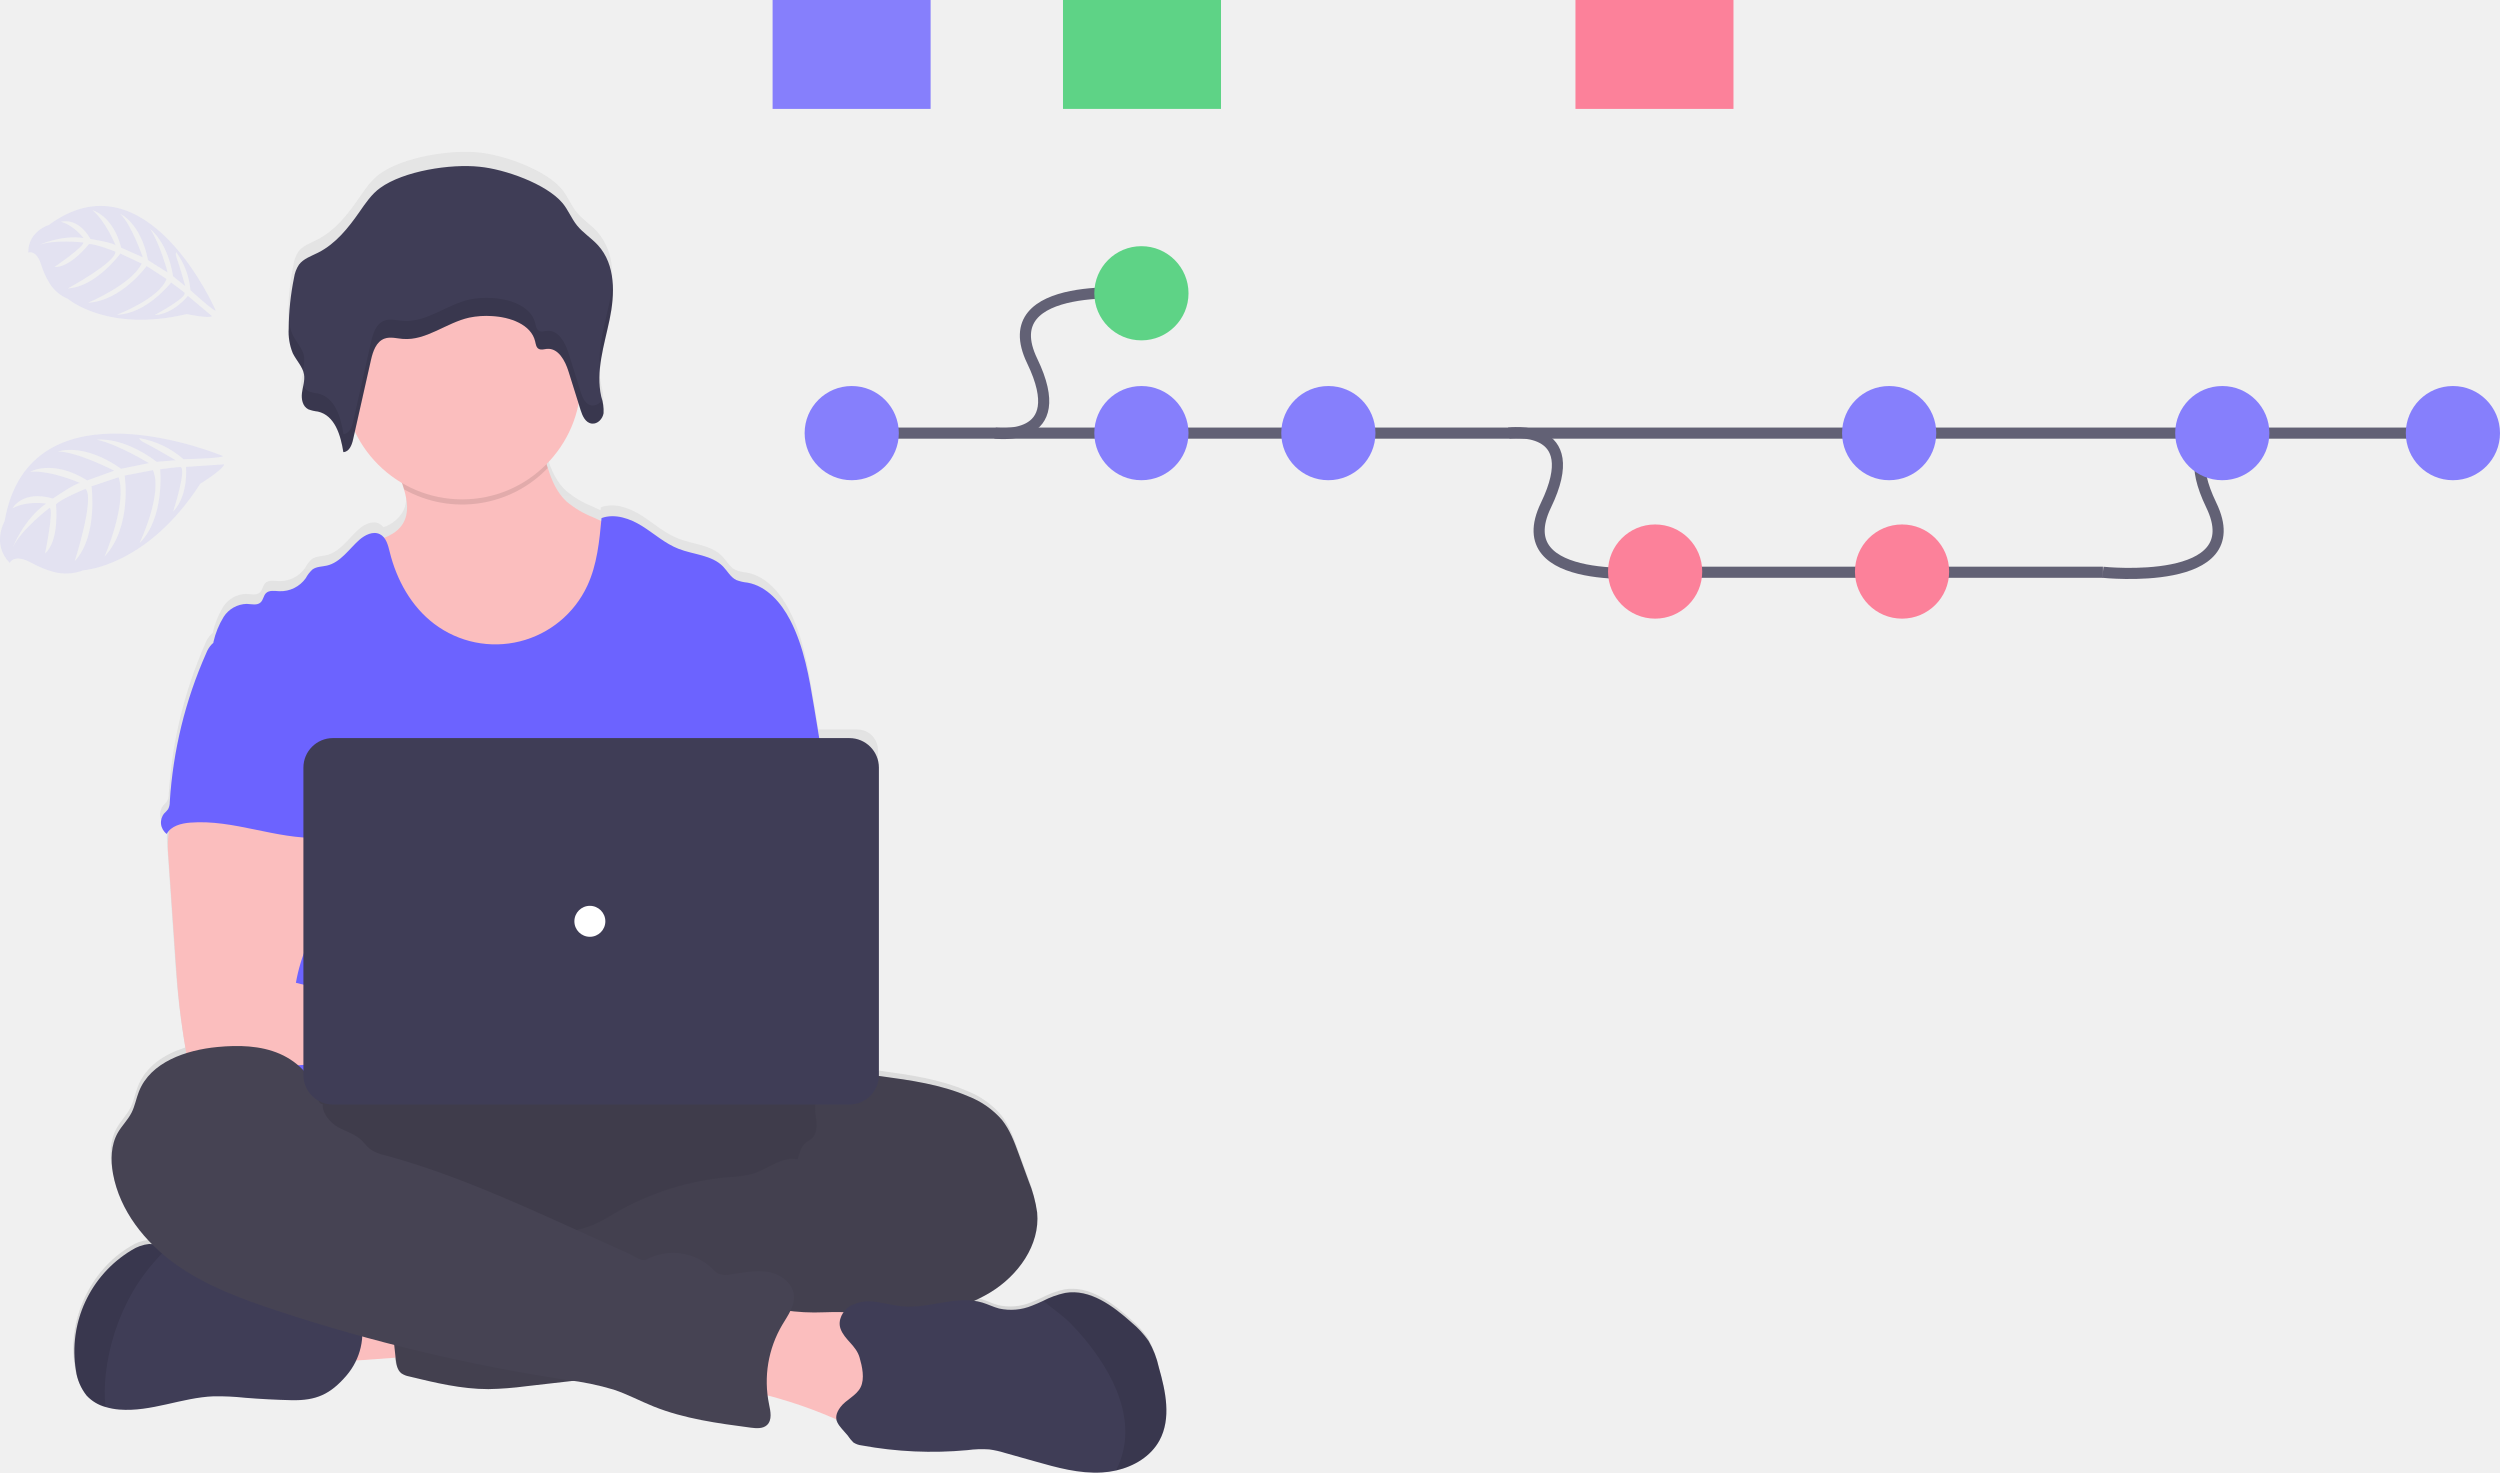
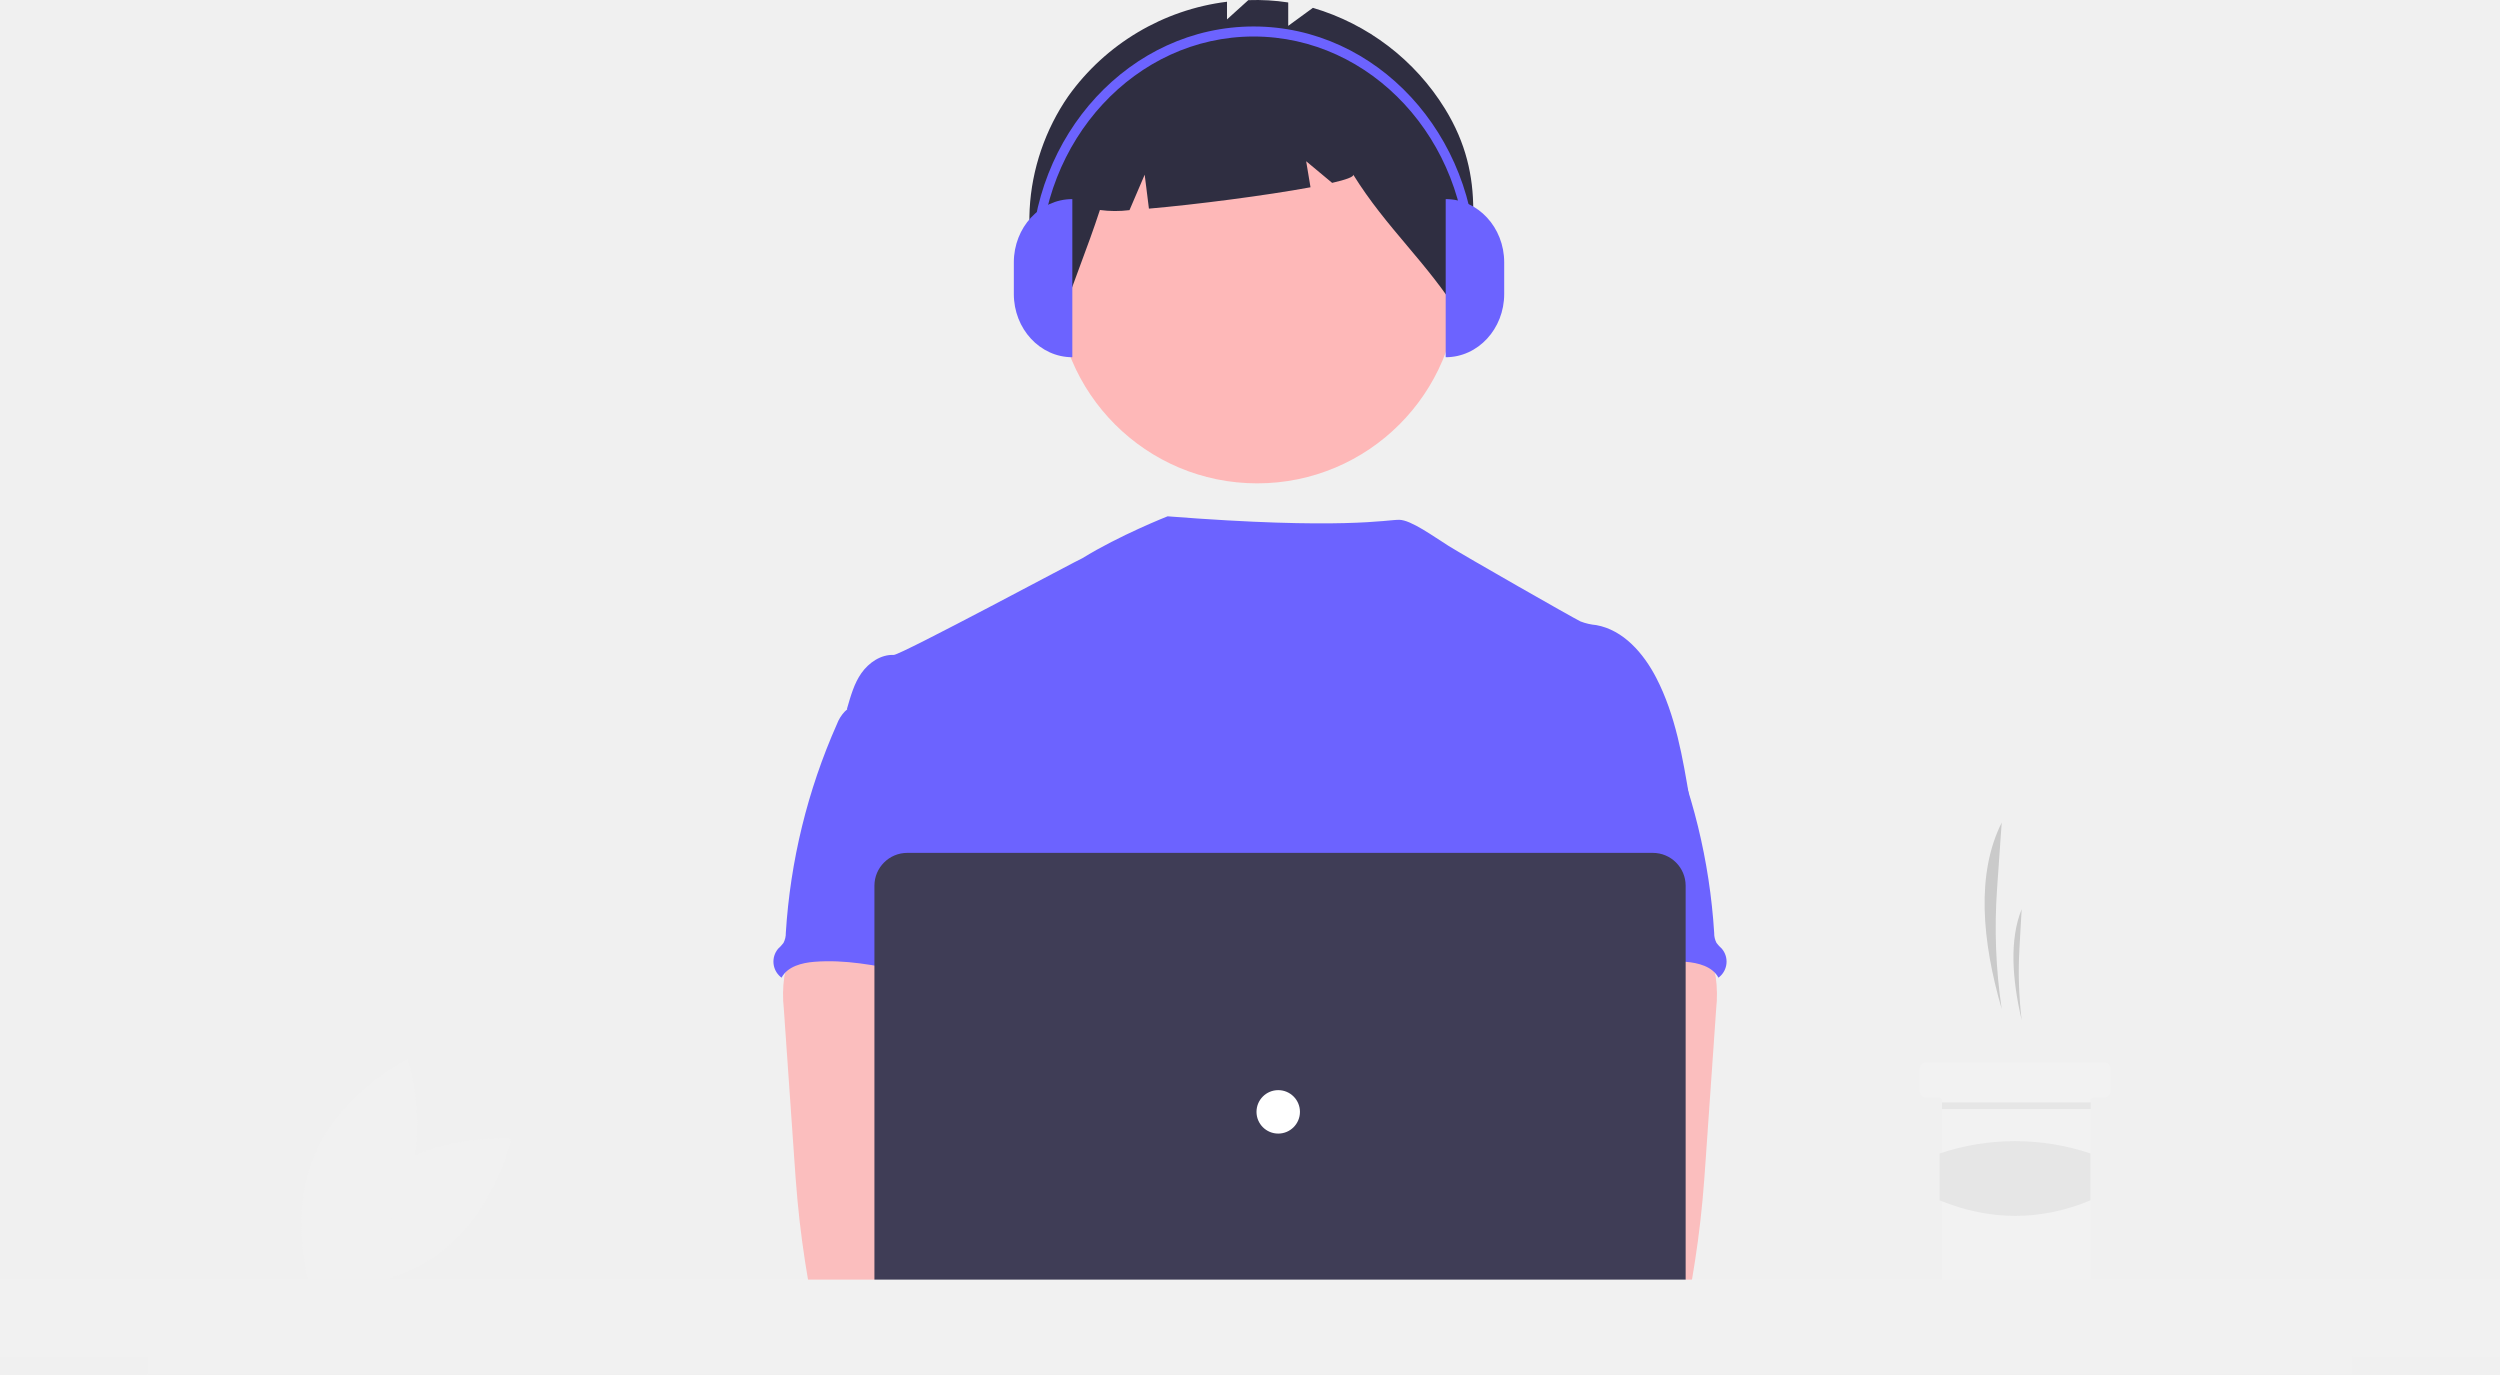
- <svg xmlns="http://www.w3.org/2000/svg" viewBox="0 0 674.38 397.257">
-   <defs>
-     <style>.a{fill:url(#a);}.b{fill:#fbbebe;}.c{fill:#464353;}.d,.i{opacity:0.1;}.e{fill:#6c63ff;}.f{opacity:0.05;}.g{fill:#3f3d56;}.h{fill:#fff;}.j{opacity:0.8;}.k{fill:none;stroke:#3f3d56;stroke-miterlimit:10;stroke-width:3px;}.l{fill:#3acc6c;}.m{fill:#ff6584;}</style>
-     <linearGradient id="a" x1="0.5" y1="1" x2="0.5" gradientUnits="objectBoundingBox">
-       <stop offset="0" stop-color="gray" stop-opacity="0.251" />
-       <stop offset="0.54" stop-color="gray" stop-opacity="0.122" />
-       <stop offset="1" stop-color="gray" stop-opacity="0.102" />
-     </linearGradient>
-   </defs>
-   <g transform="translate(-0.003 -85.389)">
-     <path class="a" d="M401.908,612.036a26.42,26.42,0,0,0-2.785-7.261,25.429,25.429,0,0,0-4.56-4.991c-5.047-4.581-11.243-9.231-17.933-8.075a23.943,23.943,0,0,0-5.945,2.172c-.975.453-1.956.905-2.959,1.288a14.738,14.738,0,0,1-8.925.78c-1.532-.411-2.959-1.149-4.469-1.608a14.163,14.163,0,0,0-2.193-.473,37.35,37.35,0,0,0,4.24-2.235c7.5-4.595,13.491-12.9,12.656-21.783a35.963,35.963,0,0,0-2.325-8.667l-2.673-7.393c-1.156-3.2-2.353-6.467-4.462-9.127a23.093,23.093,0,0,0-9.14-6.474c-7.414-3.223-15.517-4.358-23.516-5.458l-.557-.077V446.241a5.569,5.569,0,0,0-5.569-5.569H310.281q-.7-4.26-1.392-8.507c-1.323-8.082-2.694-16.311-6.418-23.586-2.437-4.762-6.314-9.308-11.542-10.24a11.2,11.2,0,0,1-3-.7c-1.532-.752-2.367-2.423-3.543-3.655-3.035-3.181-7.971-3.23-12.036-4.873-3.592-1.427-6.53-4.114-9.8-6.182s-7.337-3.536-10.957-2.193a7.344,7.344,0,0,1-.077.787l-2.325-1.072a25.613,25.613,0,0,1-7.073-4.26c-2.583-2.437-3.961-5.667-5.033-9.1-.111-.355-.216-.7-.327-1.079a32.322,32.322,0,0,0,8.66-16.534l.564,1.831a12.157,12.157,0,0,0,.446,1.211,4.776,4.776,0,0,0,1.392,1.97,2.472,2.472,0,0,0,.585.341,2.437,2.437,0,0,0,.6.153,2.228,2.228,0,0,0,.863-.063,3.293,3.293,0,0,0,2.088-1.935,4.176,4.176,0,0,0,.244-.849,4.391,4.391,0,0,0,.049-.529v-.724a1.358,1.358,0,0,0-.035-.348v-.181a2.026,2.026,0,0,0-.07-.411c-.028-.132,0-.077,0-.111-.035-.174-.077-.355-.111-.529v-.132c0-.042-.063-.285-.1-.432s-.049-.188-.07-.285v-.042h0c-.07-.278-.132-.55-.195-.828a23.933,23.933,0,0,1-.383-7.351,78.715,78.715,0,0,1,1.991-10.686l.146-.634c.056-.244.111-.487.16-.738.111-.5.223-1,.327-1.511h0l.251-1.281.188-1.142V324.1a33,33,0,0,0,.244-7.818h0a16.452,16.452,0,0,0-3.919-9.83c-1.747-1.942-4.052-3.376-5.674-5.416-1.518-1.907-2.374-4.26-3.947-6.133-4.344-5.186-15.5-9.182-22.339-9.878-7.839-.794-20.5,1.211-26.823,5.841-2.339,1.706-3.94,4.177-5.569,6.516-2.993,4.351-6.391,8.695-11.187,11.138-1.81.919-3.885,1.615-5.089,3.216a8.7,8.7,0,0,0-1.358,3.606,71.5,71.5,0,0,0-1.434,13.77h0v1.74a12.691,12.691,0,0,0,1.086,5.033c.111.237.237.466.369.7l.084.146a27.692,27.692,0,0,1,2.228,3.794,5.026,5.026,0,0,1,.341,1.156,8.521,8.521,0,0,1-.195,3.049h0a2.678,2.678,0,0,1-.09.459l-.063.3a.587.587,0,0,1-.056.306c-.056.3-.1.6-.146.891h0a6.265,6.265,0,0,0,.153,2.409,3.168,3.168,0,0,0,1.545,2.088,4.526,4.526,0,0,0,1.253.39c.439.077.884.125,1.316.223a6.494,6.494,0,0,1,1.594.592,6.417,6.417,0,0,1,1.344.863,7.656,7.656,0,0,1,.578.585,9.745,9.745,0,0,1,.989,1.351q.223.369.418.752a17.176,17.176,0,0,1,1.19,3.147c.181.647.334,1.3.466,1.956.063.292.118.585.167.87s.1.578.139.863h0a2.028,2.028,0,0,0,.557-.111,3.762,3.762,0,0,0,1.914-2.715c.056-.195.1-.383.146-.571.16-.7.327-1.462.487-2.193a32.281,32.281,0,0,0,12.7,13.993c.195.578.383,1.149.55,1.733.912,3.154,1.351,6.453-.23,9.21a9.745,9.745,0,0,1-5.138,4,3.4,3.4,0,0,0-1.149-.975c-1.831-.919-4.031.195-5.569,1.566-2.785,2.52-5.054,6.133-8.716,6.961-1.323.306-2.785.244-3.885,1.051a9.05,9.05,0,0,0-1.8,2.367,8.3,8.3,0,0,1-7.122,3.55c-1.274-.063-2.785-.355-3.655.578-.647.7-.7,1.8-1.392,2.457-.933.919-2.464.473-3.766.418a7.525,7.525,0,0,0-6.2,3.55,23.2,23.2,0,0,0-2.785,6.961v.042a4.976,4.976,0,0,0-.508.425,7.344,7.344,0,0,0-1.538,2.492,118.95,118.95,0,0,0-9.816,40.5,4.177,4.177,0,0,1-.446,1.963,9.658,9.658,0,0,1-1.023,1.114,3.905,3.905,0,0,0,.647,5.569,4.384,4.384,0,0,1,.745-.989c-.077.32-.146.633-.195.919a24.706,24.706,0,0,0-.077,6.126q.989,14.508,2,28.995c.188,2.736.376,5.465.627,8.194q.731,7.922,2.088,15.782a6.8,6.8,0,0,0,.153.7c-5.674,1.8-10.721,5.061-12.844,10.5-.738,1.88-1.072,3.926-1.977,5.729-1,1.977-2.631,3.557-3.717,5.493-1.873,3.328-1.956,7.407-1.274,11.138,1.316,7.275,5.249,13.777,10.442,19.068h-.7a10.889,10.889,0,0,0-4.755,1.706c-10.985,6.418-17.265,20.188-14.974,32.761a14.055,14.055,0,0,0,2.882,6.822,10.8,10.8,0,0,0,5.068,3.1,17.608,17.608,0,0,0,3.738.7c8.563.7,16.854-3.272,25.437-3.606a68.219,68.219,0,0,1,8.514.4q6.2.515,12.426.654c6.746.16,10.54-1.636,14.842-6.676a18.171,18.171,0,0,0,2.624-4.135c3.662-.209,7.706-.529,10.63-.766l.042.4c.16,1.392.4,2.993,1.518,3.871a5.3,5.3,0,0,0,2.088.856c7.031,1.727,14.146,3.481,21.386,3.481a90.293,90.293,0,0,0,10.157-.78l12.719-1.469a63.357,63.357,0,0,1,10.93,2.381c3.676,1.246,7.108,3.1,10.7,4.567,8.354,3.383,17.334,4.595,26.231,5.778,1.518.2,3.258.341,4.379-.7,1.448-1.392.968-3.717.557-5.667-.167-.8-.292-1.6-.39-2.409a122,122,0,0,1,17.571,6.1l1,.439c.292,1.518,1.692,2.729,3.035,4.365a11.135,11.135,0,0,0,1.538,1.907,5.132,5.132,0,0,0,2.207.794,102.9,102.9,0,0,0,28.493,1.288,29.146,29.146,0,0,1,5.876-.2,25.464,25.464,0,0,1,4.246.954l8.054,2.311c5.938,1.7,12.016,3.418,18.177,3.035a23.256,23.256,0,0,0,3.71-.536c4.873-1.128,9.412-3.85,11.751-8.229C405.215,625.9,403.69,618.58,401.908,612.036Z" transform="translate(-89.524 -158.501)" />
-     <path class="b" d="M205.03,745.4c-1.469-3.342-2.861-7.184-1.392-10.526a8.945,8.945,0,0,1,4.629-4.351,22.276,22.276,0,0,1,6.265-1.545A87.438,87.438,0,0,1,234.9,728.7c.494,3.912-.55,7.88-1.448,11.661-.814,3.481-1.281,4-4.873,4.177C226.255,744.66,205.58,746.63,205.03,745.4Z" transform="translate(-117.996 -293.221)" />
-     <ellipse class="c" cx="99.55" cy="27.846" rx="99.55" ry="27.846" transform="translate(49.476 373.944)" />
-     <ellipse class="d" cx="99.55" cy="27.846" rx="99.55" ry="27.846" transform="translate(49.476 373.944)" />
-     <path class="b" d="M291.085,444.6a30.972,30.972,0,0,1-15.97,14.508,40.084,40.084,0,0,1-12.677,2.409,36.111,36.111,0,0,1-13.993-1.706c-5.959-2.158-10.909-6.572-14.619-11.716s-6.265-11.02-8.486-16.944c-1.17-3.084-2.283-6.37-1.733-9.628,3.585-.814,7.511-2.012,9.363-5.193,1.58-2.729,1.142-6,.23-9.12-.258-.884-.557-1.761-.856-2.6-.7-2.019-3.1-5.855-1.392-7.581,1.065-1.093,5.527-1.65,7.066-2.36,4.741-2.186,9.113-5.346,14.32-6.384,4.5-.9,9.154-.056,13.651.877a4.49,4.49,0,0,1,1.685.606,4.052,4.052,0,0,1,1.253,1.88c1.281,3.119,2.033,6.565,3.063,9.816,1.072,3.4,2.45,6.6,5.033,9.015a25.694,25.694,0,0,0,7.08,4.219l6.168,2.826a8.11,8.11,0,0,1,2.917,1.887,7.386,7.386,0,0,1,1.392,3.787,35.378,35.378,0,0,1-3.495,21.407Z" transform="translate(-124.21 -189.811)" />
-     <path class="d" d="M274.971,401.461a32.023,32.023,0,0,1-38.755,5.75c-.258-.884-.557-1.761-.856-2.6-.7-2.019-3.1-5.855-1.392-7.581,1.065-1.093,5.527-1.65,7.066-2.36,4.741-2.186,9.113-5.346,14.32-6.384,4.5-.9,9.154-.056,13.652.877a4.49,4.49,0,0,1,1.685.606,4.052,4.052,0,0,1,1.253,1.88C273.189,394.764,273.941,398.21,274.971,401.461Z" transform="translate(-127.22 -189.811)" />
-     <circle class="b" cx="32.023" cy="32.023" r="32.023" transform="translate(92.638 156.049)" />
-     <path class="e" d="M328.237,493.4l-2.631-15.942c-1.33-8-2.7-16.151-6.419-23.356-2.443-4.72-6.321-9.217-11.549-10.15a11.174,11.174,0,0,1-3.007-.7c-1.532-.738-2.367-2.395-3.543-3.62-3.035-3.147-7.978-3.2-12.043-4.8-3.592-1.392-6.53-4.072-9.8-6.119s-7.344-3.481-10.964-2.172c-.585,6.231-1.2,12.6-3.85,18.274A27.345,27.345,0,0,1,223.174,455.1c-6.2-4.671-10.178-11.876-12.029-19.416-.453-1.838-.968-3.947-2.659-4.79-1.831-.919-4.031.195-5.569,1.545-2.785,2.5-5.061,6.077-8.723,6.92-1.323.306-2.785.244-3.885,1.044a8.841,8.841,0,0,0-1.81,2.346,8.354,8.354,0,0,1-7.122,3.523c-1.274-.063-2.785-.355-3.655.571-.647.7-.7,1.782-1.392,2.43-.94.912-2.464.466-3.773.418a7.612,7.612,0,0,0-6.2,3.481,22.453,22.453,0,0,0-2.785,6.864c7.609,16.944,14.57,33.91,22.179,50.854a4.337,4.337,0,0,1,.55,2.088,5.089,5.089,0,0,1-.947,2.089c-3.731,5.994-3.613,13.533-3.2,20.578s.912,14.487-2.235,20.8c-.856,1.733-1.97,3.321-2.785,5.054-1.907,3.926-2.6,16.485-1.483,20.7H333.034c-3-8.249-1.859-24.8-1.232-33.561.439-6.126-.7-12.245-1.183-18.371C329.553,517.76,330.305,505.891,328.237,493.4Z" transform="translate(-106.011 -201.402)" />
-     <path class="b" d="M146.149,544.865a24.644,24.644,0,0,0-.084,6.077l2,28.73c.188,2.708.376,5.409.627,8.11.48,5.242,1.2,10.442,2.088,15.636a2.785,2.785,0,0,0,2.854,2.708c8.806,1.866,17.9,1.789,26.892,1.281,13.714-.766,27.407-2.513,41.143-2.214,3.536.077,7.658,0,9.8-2.785s.9-7.289-1.9-9.537-6.6-2.785-10.192-2.785c-4.755-.049-9.509.627-14.25.348a70.6,70.6,0,0,1-12.823-2.36l-11.835-2.945a45.621,45.621,0,0,1,3.112-10.366c2.325-6.036,4.5-12.273,4.539-18.74s-2.395-13.269-7.692-16.972c-4.358-3.042-9.969-3.606-15.281-3.481-3.864.111-10.54-.815-14.069.7C148.286,537.493,146.671,542.129,146.149,544.865Z" transform="translate(-100.647 -234.626)" />
-     <path class="c" d="M356.9,643.11c2.318-.884,4.873-.564,7.358-.23,8,1.093,16.116,2.214,23.53,5.409a23.1,23.1,0,0,1,9.147,6.412c2.088,2.638,3.307,5.869,4.462,9.05l2.673,7.324a35.255,35.255,0,0,1,2.332,8.584c.835,8.765-5.158,17.028-12.7,21.581s-16.415,6.175-25.061,7.873-17.327,3.578-25.939,5.569a104.427,104.427,0,0,1-12.2,2.4c-9.217,1.044-18.852-.494-27.609,2.555-3.481,1.218-6.9,3.028-10.512,3.871a65.389,65.389,0,0,1-7.268,1.107l-16.575,1.894a90.416,90.416,0,0,1-10.164.78c-7.24,0-14.362-1.713-21.393-3.425a5.41,5.41,0,0,1-2.088-.842c-1.114-.877-1.357-2.43-1.518-3.836q-1.065-9.335-1.866-18.692c-.167-2.026-.292-4.219.815-5.924,1.392-2.088,4.107-2.743,6.586-3.147a171.867,171.867,0,0,1,31.8-2.207c4.045-4.045,10.714-4.066,16.011-6.265a47.62,47.62,0,0,0,5.646-3.07,73.791,73.791,0,0,1,31-9.795,28.856,28.856,0,0,0,6.342-.9c4.1-1.274,7.839-4.741,12.05-3.892.522-1.441.884-3.369,2.088-4.358.6-.508,1.337-.849,1.887-1.392,1.163-1.177,1.267-3.028,1.093-4.671s-.564-3.328-.139-4.929a6.815,6.815,0,0,1,.773-1.719C349.552,644.614,352.705,642.762,356.9,643.11Z" transform="translate(-126.622 -267.182)" />
-     <path class="f" d="M356.9,643.11c2.318-.884,4.873-.564,7.358-.23,8,1.093,16.116,2.214,23.53,5.409a23.1,23.1,0,0,1,9.147,6.412c2.088,2.638,3.307,5.869,4.462,9.05l2.673,7.324a35.255,35.255,0,0,1,2.332,8.584c.835,8.765-5.158,17.028-12.7,21.581s-16.415,6.175-25.061,7.873-17.327,3.578-25.939,5.569a104.427,104.427,0,0,1-12.2,2.4c-9.217,1.044-18.852-.494-27.609,2.555-3.481,1.218-6.9,3.028-10.512,3.871a65.389,65.389,0,0,1-7.268,1.107l-16.575,1.894a90.416,90.416,0,0,1-10.164.78c-7.24,0-14.362-1.713-21.393-3.425a5.41,5.41,0,0,1-2.088-.842c-1.114-.877-1.357-2.43-1.518-3.836q-1.065-9.335-1.866-18.692c-.167-2.026-.292-4.219.815-5.924,1.392-2.088,4.107-2.743,6.586-3.147a171.867,171.867,0,0,1,31.8-2.207c4.045-4.045,10.714-4.066,16.011-6.265a47.62,47.62,0,0,0,5.646-3.07,73.791,73.791,0,0,1,31-9.795,28.856,28.856,0,0,0,6.342-.9c4.1-1.274,7.839-4.741,12.05-3.892.522-1.441.884-3.369,2.088-4.358.6-.508,1.337-.849,1.887-1.392,1.163-1.177,1.267-3.028,1.093-4.671s-.564-3.328-.139-4.929a6.815,6.815,0,0,1,.773-1.719C349.552,644.614,352.705,642.762,356.9,643.11Z" transform="translate(-126.622 -267.182)" />
-     <path class="g" d="M183.065,743.565c-4.309,4.991-8.1,6.773-14.849,6.613q-6.224-.146-12.433-.647a69.767,69.767,0,0,0-8.521-.4c-8.59.334-16.882,4.267-25.451,3.578a18.042,18.042,0,0,1-3.738-.7A10.881,10.881,0,0,1,113,748.939a13.866,13.866,0,0,1-2.882-6.76A31.845,31.845,0,0,1,125.1,709.732a10.986,10.986,0,0,1,4.762-1.692,11.285,11.285,0,0,1,4.817,1.058l.1.042a36.43,36.43,0,0,1,11.932,7.964,6.725,6.725,0,0,0,1.824,1.469,6.266,6.266,0,0,0,2.151.4l9.147.578a21.675,21.675,0,0,1,4.595.633,36.525,36.525,0,0,1,4.831,2.089c4.922,2.2,10.38,2.785,15.7,3.634a2.347,2.347,0,0,1,1.392.557,2.179,2.179,0,0,1,.432.9,17.759,17.759,0,0,1-3.717,16.193Z" transform="translate(-89.627 -287.085)" />
-     <path class="d" d="M134.78,709.15a54.924,54.924,0,0,0-9.154,11.445,57.279,57.279,0,0,0-7.477,22.653,42.048,42.048,0,0,0-.077,8.778A10.88,10.88,0,0,1,113,748.949a13.866,13.866,0,0,1-2.882-6.76A31.845,31.845,0,0,1,125.1,709.742a10.984,10.984,0,0,1,4.762-1.692,11.286,11.286,0,0,1,4.817,1.058Z" transform="translate(-89.627 -287.088)" />
-     <path class="b" d="M390.912,733.939c5.117-.139,10.86-.4,14.619,3.049,3.585,3.258,4.059,8.632,4.3,13.471l.272,5.618a11.222,11.222,0,0,1-.536,5.068c-1.225,2.785-4.588,4.128-7.658,3.968s-5.889-1.5-8.695-2.715a122.315,122.315,0,0,0-23.669-7.456q.4-5.827,1.323-11.6c.425-2.666.494-7.129,2.276-9.342,1.887-2.339,4.344-1.072,6.906-.64a55.437,55.437,0,0,0,10.867.578Z" transform="translate(-168.595 -294.557)" />
-     <path class="c" d="M181.125,646.707c0,.7-1.093,0-1.19-.745-.766-5.632-5.235-10.275-10.442-12.531s-11.138-2.374-16.777-1.838c-8.528.808-18.1,4.072-21.219,12.043-.738,1.866-1.072,3.885-1.977,5.674-1,1.963-2.638,3.529-3.724,5.437-1.873,3.3-1.949,7.344-1.274,11.076,1.817,9.955,8.625,18.469,16.875,24.365s17.891,9.419,27.5,12.593A476.993,476.993,0,0,0,246.869,721.4a74.926,74.926,0,0,1,12.726,2.625c3.676,1.232,7.115,3.077,10.707,4.525,8.354,3.355,17.341,4.553,26.245,5.729,1.518.195,3.258.334,4.379-.7,1.448-1.344.968-3.683.557-5.611a30.178,30.178,0,0,1,3.557-21.414c1.49-2.506,3.425-5.075,3.147-7.978-.334-3.383-3.7-5.778-7.059-6.321s-6.767.258-10.136.7a5.43,5.43,0,0,1-3.446-.341,6.886,6.886,0,0,1-1.351-1.2,15.267,15.267,0,0,0-17.78-2.485c-1.246.7-3.133-.856-4.428-1.441l-14.64-6.627c-16.819-7.609-33.722-15.253-51.515-20.07a10.82,10.82,0,0,1-3.968-1.65c-.884-.7-1.518-1.643-2.332-2.416-1.775-1.678-4.247-2.346-6.377-3.536S180.637,649.1,181.125,646.707Z" transform="translate(-94.028 -263.776)" />
-     <path class="g" d="M492.142,766.686c-2.339,4.337-6.878,7.038-11.751,8.152a23.322,23.322,0,0,1-3.717.529c-6.161.383-12.245-1.323-18.183-3.007l-8.061-2.269a25.45,25.45,0,0,0-4.247-.947,29.141,29.141,0,0,0-5.876.2,104.138,104.138,0,0,1-28.542-1.281,5.032,5.032,0,0,1-2.207-.787,10.963,10.963,0,0,1-1.539-1.887c-2.193-2.638-4.553-4.177-1.956-7.658,1.5-2.019,4.274-3.028,5.437-5.346s.418-5.611-.272-8.006c-.94-3.307-4.031-4.734-5.138-7.769-.828-2.29.564-4.95,2.659-6.2a11.047,11.047,0,0,1,7.1-1.023c2.416.32,4.783,1,7.212,1.19,7.143.571,14.445-3.112,21.3-1.037,1.511.459,2.938,1.19,4.469,1.594a14.863,14.863,0,0,0,8.932-.773c1-.376,1.984-.828,2.959-1.274a23.829,23.829,0,0,1,5.952-2.151c6.69-1.149,12.893,3.481,17.94,8a25.367,25.367,0,0,1,4.56,4.943,24.813,24.813,0,0,1,2.785,7.191C493.806,753.515,495.33,760.768,492.142,766.686Z" transform="translate(-179.347 -292.775)" />
-     <path class="d" d="M516.509,766.667c-2.339,4.337-6.878,7.038-11.751,8.152a22.757,22.757,0,0,0,2.471-11.946c-.418-6.62-3.328-12.858-7.038-18.358a65.023,65.023,0,0,0-7.755-9.447c-2.214-2.228-4.936-4-7.317-6.036a23.821,23.821,0,0,1,5.952-2.151c6.69-1.149,12.893,3.481,17.94,8a25.363,25.363,0,0,1,4.56,4.943,24.811,24.811,0,0,1,2.785,7.191C518.173,753.5,519.7,760.75,516.509,766.667Z" transform="translate(-203.714 -292.757)" />
-     <path class="e" d="M157,473.672a7.206,7.206,0,0,0-1.545,2.471,116.857,116.857,0,0,0-9.816,40.112,4.01,4.01,0,0,1-.453,1.942,8.5,8.5,0,0,1-1.023,1.107,3.843,3.843,0,0,0,.654,5.569c1.149-2.165,3.9-2.868,6.342-3.056,11.7-.926,23.133,4.518,34.87,4.107-.828-2.861-2.019-5.611-2.694-8.507-2.986-12.858,4.462-26.857-.1-39.242-.912-2.478-2.437-4.915-4.838-6a12.887,12.887,0,0,0-3.1-.821c-2.966-.536-8.869-2.826-11.737-1.907-1.058.341-1.476,1.337-2.353,1.935C159.877,472.238,158.109,472.551,157,473.672Z" transform="translate(-99.84 -214.523)" />
-     <rect class="g" width="155.242" height="98.853" rx="7.97" transform="translate(81.847 284.488)" />
-     <circle class="h" cx="4.177" cy="4.177" r="4.177" transform="translate(154.943 329.738)" />
-     <path class="g" d="M217.421,296.269c-2.339,1.692-3.94,4.121-5.569,6.453-3,4.309-6.4,8.611-11.194,11.013-1.817.912-3.891,1.6-5.1,3.188a8.59,8.59,0,0,0-1.358,3.571,70.766,70.766,0,0,0-1.434,13.645,15.165,15.165,0,0,0,1.107,6.711c.954,1.949,2.673,3.6,3.028,5.722.271,1.657-.341,3.307-.557,4.971s.16,3.634,1.7,4.427a10.3,10.3,0,0,0,2.576.606c4.629,1.03,6.182,6.46,6.885,10.95,1.573-.091,2.283-1.894,2.611-3.362l4.824-21.448c.522-2.325,1.392-5.019,3.71-5.834,1.552-.536,3.251-.035,4.873.1,6.37.522,11.758-4.4,17.989-5.757a22.972,22.972,0,0,1,6.063-.4c4.915.244,10.63,2.262,11.674,6.85.174.745.278,1.636.975,2s1.427.056,2.158,0c3.119-.313,4.957,3.2,5.855,6.063l3.272,10.442c.487,1.58,1.309,3.439,3.021,3.641,1.58.195,2.924-1.3,3.161-2.785a12.2,12.2,0,0,0-.62-4.511c-1.538-6.857.815-13.874,2.249-20.745s1.692-14.765-3.119-20.056c-1.747-1.914-4.045-3.342-5.674-5.36-1.518-1.894-2.374-4.219-3.947-6.077-4.351-5.131-15.51-9.092-22.353-9.746C236.412,289.7,223.742,291.681,217.421,296.269Z" transform="translate(-114.884 -160.172)" />
-     <g class="i" transform="translate(77.893 161.263)">
-       <path d="M276.111,370.47c-1.713-.209-2.534-2.088-3.021-3.641q-1.636-5.228-3.272-10.442c-.9-2.875-2.736-6.384-5.855-6.063-.731.077-1.518.362-2.158,0s-.8-1.26-.975-2c-1.044-4.595-6.76-6.606-11.674-6.85a23.275,23.275,0,0,0-6.063.4c-6.231,1.392-11.619,6.265-17.989,5.757-1.643-.132-3.342-.634-4.873-.1-2.346.808-3.188,3.481-3.71,5.834L211.7,374.8c-.327,1.476-1.037,3.279-2.611,3.362-.7-4.483-2.256-9.913-6.885-10.944a10.943,10.943,0,0,1-2.576-.606,3.021,3.021,0,0,1-1.344-1.5c-.125.647-.271,1.295-.355,1.942-.209,1.657.16,3.634,1.7,4.428a10.3,10.3,0,0,0,2.576.606c4.629,1.03,6.182,6.46,6.885,10.95,1.573-.09,2.283-1.894,2.611-3.362l4.824-21.448c.522-2.325,1.392-5.019,3.71-5.834,1.552-.536,3.251-.035,4.873.1,6.37.522,11.758-4.4,17.989-5.757a22.972,22.972,0,0,1,6.063-.4c4.915.244,10.63,2.262,11.674,6.85.174.745.278,1.636.975,2s1.427.056,2.158,0c3.119-.313,4.957,3.2,5.855,6.063q1.629,5.228,3.272,10.442c.487,1.58,1.309,3.439,3.021,3.641,1.58.195,2.924-1.3,3.161-2.785a9.454,9.454,0,0,0-.418-3.7,2.875,2.875,0,0,1-2.743,1.608Z" transform="translate(-194.328 -336.95)" />
-       <path d="M196.915,359.789c-.355-2.123-2.088-3.773-3.028-5.722a11.451,11.451,0,0,1-1.03-4.177c0,.78-.07,1.559-.077,2.346a15.165,15.165,0,0,0,1.107,6.711c.773,1.58,2.047,2.973,2.687,4.581a10.484,10.484,0,0,0,.341-3.738Z" transform="translate(-192.78 -339.524)" />
-       <path d="M315.941,340.451c-1.267,6.07-3.244,12.252-2.631,18.337.4-4.49,1.706-9.008,2.631-13.464A35.5,35.5,0,0,0,316.749,335a42.565,42.565,0,0,1-.808,5.451Z" transform="translate(-229.368 -335)" />
-     </g>
-     <g class="j" transform="translate(208.414 85.389)">
-       <line class="k" x2="435.136" transform="translate(21.344 116.835)" />
-       <path class="k" d="M466.46,377.307s20.808,2.889,10.032-19.437,29.238-18.1,29.238-18.1" transform="translate(-406.459 -260.479)" />
-       <path class="k" d="M665.53,393.777s20.808-2.882,10.031,19.443,29.238,18.1,29.238,18.1" transform="translate(-466.946 -276.949)" />
-       <path class="k" d="M935.02,393.777s-20.815-2.882-10.031,19.443-29.238,18.1-29.238,18.1" transform="translate(-536.898 -276.949)" />
-       <line class="k" x1="114.816" transform="translate(244.036 154.364)" />
-       <circle class="e" cx="12.705" cy="12.705" r="12.705" transform="translate(8.639 104.13)" />
-       <circle class="l" cx="12.705" cy="12.705" r="12.705" transform="translate(86.782 66.406)" />
-       <circle class="e" cx="12.705" cy="12.705" r="12.705" transform="translate(86.782 104.13)" />
-       <circle class="e" cx="12.705" cy="12.705" r="12.705" transform="translate(137.211 104.13)" />
-       <circle class="m" cx="12.705" cy="12.705" r="12.705" transform="translate(225.358 141.472)" />
-       <circle class="m" cx="12.705" cy="12.705" r="12.705" transform="translate(291.966 141.472)" />
-       <circle class="e" cx="12.705" cy="12.705" r="12.705" transform="translate(288.492 104.13)" />
-       <circle class="e" cx="12.705" cy="12.705" r="12.705" transform="translate(440.559 104.13)" />
-       <circle class="e" cx="12.705" cy="12.705" r="12.705" transform="translate(378.351 104.13)" />
-       <rect class="e" width="42.625" height="29.378" />
-       <rect class="l" width="42.625" height="29.378" transform="translate(78.331)" />
-       <rect class="m" width="42.625" height="29.378" transform="translate(216.572)" />
-     </g>
-     <g class="i" transform="translate(0.003 202.35)">
-       <path class="e" d="M141,400.07S88.952,378.183,82.13,417.675c0,0-3.557,6.154,1.392,11.236,0,0,1.065-2.729,6.091.091a25.877,25.877,0,0,0,5.681,2.311,12.782,12.782,0,0,0,8.089-.432h0s17.118-.926,31.515-23.321c0,0,6.175-3.815,6.481-5.249l-10.317.7s.794,7.553-3.481,12.085c0,0,3.787-11.723,1.97-12.05-.369-.07-5.451.6-5.451.6s1.316,13.136-5.569,19.931c0,0,6.391-13.359,3.613-19.694l-7.616,1.469s2.088,13.819-5.444,21.852c0,0,6.2-14.2,3.8-21.414l-7.289,2.45s1.754,13.512-4.546,20.188c0,0,5.5-17.132,2.91-19.492,0,0-6.558,2.659-7.957,4.177,0,0,1.037,9.746-2.966,13.262,0,0,2.457-11.835,1.239-12.322,0,0-7.616,5.736-9.941,10.686,0,0,2.9-7.56,8.987-11.835,0,0-5.117-.863-9.05,1.274,0,0,2.631-5.019,10.895-2.638,0,0,6.119-4.24,7.344-4.177,0,0-7.818-3.481-13.464-3.049,0,0,6.057-3.481,15.371,2.332l7.275-2.624s-10.094-5.172-15.148-5.152c0,0,6.725-2.6,17.035,4.636l7.449-1.518s-8.354-5.117-13.986-6.307c0,0,6.753-1.072,16.137,5.952l5.089-.425s-6.161-3.634-8.027-4.518-1.782-1.455-1.782-1.455a24.289,24.289,0,0,1,11.932,5.695S140.962,400.717,141,400.07Z" transform="translate(-80.893 -394.021)" />
-     </g>
-     <g class="i" transform="translate(7.63 140.939)">
-       <path class="e" d="M142.411,334.031s-18.434-42.653-44.992-23.091c0,0-5.611,1.629-5.569,7.449,0,0,2.186-1.016,3.571,3.53a20.954,20.954,0,0,0,2.088,4.6,10.442,10.442,0,0,0,5.047,4.351h0s10.7,9.2,32.023,4.1c0,0,5.848,1.246,6.843.578l-6.516-5.479s-3.836,4.943-8.973,5.179c0,0,8.932-4.8,8.041-6.036-.181-.251-3.585-2.743-3.585-2.743s-6.7,8.549-14.619,8.681c0,0,11.41-4.3,13.366-9.642l-5.36-3.481s-6.76,9.4-15.81,9.892c0,0,11.772-4.908,14.459-10.561l-5.729-2.694s-6.655,9.05-14.181,9.391c0,0,13.032-7.045,12.83-9.92,0,0-5.409-2.158-7.129-2.033,0,0-4.922,6.37-9.314,6.189,0,0,8.208-5.632,7.762-6.613,0,0-7.8-.933-11.995.7,0,0,6.029-2.84,12.078-1.907,0,0-2.548-3.432-6.091-4.386,0,0,4.428-1.483,7.978,4.629,0,0,6.043.975,6.753,1.7,0,0-2.652-6.537-6.265-9.482,0,0,5.569,1.392,7.8,10.143l5.82,2.583s-3.049-8.827-6.07-11.688c0,0,5.479,2.283,7.484,12.461l5.291,3.335s-2.047-7.8-4.713-11.716c0,0,4.622,3.216,6.189,12.733l3.272,2.645s-1.594-5.667-2.2-7.254-.23-1.88-.23-1.88a19.945,19.945,0,0,1,3.822,10.219S142.015,334.386,142.411,334.031Z" transform="translate(-91.85 -305.806)" />
-     </g>
-   </g>
+ <svg xmlns="http://www.w3.org/2000/svg" data-name="Layer 1" width="878.63" height="483" viewBox="0 0 878.63 483">
+   <path d="M294.716,621.203c-19.511,14.544-25.04,40.135-25.04,40.135s26.104,2.009,45.615-12.535,25.04-40.135,25.04-40.135S314.227,606.659,294.716,621.203Z" transform="translate(-160.6848 -208.5)" fill="#f1f1f1" />
+   <path d="M302.844,628.032c-9.377,22.456-32.862,34.028-32.862,34.028s-8.281-24.837,1.096-47.293,32.862-34.028,32.862-34.028S312.221,605.576,302.844,628.032Z" transform="translate(-160.6848 -208.5)" fill="#f1f1f1" />
+   <path d="M864.187,563.114h0a194.657,194.657,0,0,1-1.633-42.195l1.633-23.307h0c-9,17.908-6.966,41.479,0,65.502Z" transform="translate(-160.6848 -208.5)" fill="#cacaca" />
+   <path d="M871.205,567.013h0a143.091,143.091,0,0,1-.786-25.116l.786-13.873h0C866.875,538.683,867.854,552.713,871.205,567.013Z" transform="translate(-160.6848 -208.5)" fill="#cacaca" />
+   <path d="M902.401,584.17v7.798a2.352,2.352,0,0,1-2.339,2.339h-3.899a.777.777,0,0,0-.78.78v63.943a2.351,2.351,0,0,1-2.339,2.339H845.476a2.341,2.341,0,0,1-2.339-2.339V595.087a.782.782,0,0,0-.78-.78H837.678a2.341,2.341,0,0,1-2.339-2.339v-7.798a2.336,2.336,0,0,1,2.339-2.339h62.383A2.346,2.346,0,0,1,902.401,584.17Z" transform="translate(-160.6848 -208.5)" fill="#f2f2f2" />
+   <rect x="682.522" y="387.445" width="52.246" height="2.339" fill="#e6e6e6" />
+   <path d="M895.383,630.369c-17.483,7.235-35.156,7.315-53.026,0v-16.481a83.274,83.274,0,0,1,53.026,0Z" transform="translate(-160.6848 -208.5)" fill="#e6e6e6" />
+   <circle id="fff0188c-9915-4c0d-8339-9317a77083e8" data-name="Ellipse 276" cx="441.853" cy="99.211" r="70.666" fill="#feb8b8" />
+   <path id="ac220ed6-7c3f-4d1e-8d82-3295770c496a-87" data-name="Path 1461" d="M668.54,246.746a81.614,81.614,0,0,0-46.43-35.492l-8.675,6.331v-8.22a75.123,75.123,0,0,0-14.032-.817l-7.485,6.772V209.11a80.834,80.834,0,0,0-55.763,33.169c-16.254,23.432-18.998,56.032-3.011,79.652,4.388-13.487,9.715-26.142,14.104-39.628a39.916,39.916,0,0,0,10.399.05l5.339-12.459,1.492,11.931c16.55-1.441,41.096-4.607,56.785-7.508l-1.526-9.154,9.128,7.606c4.806-1.106,7.66-2.11,7.425-2.877,11.668,18.811,25.948,30.826,37.616,49.637C678.337,293.006,683.437,270.951,668.54,246.746Z" transform="translate(-160.6848 -208.5)" fill="#2f2e41" />
+   <path d="M754.52,489.43c-2.43-14.619-4.936-29.519-11.731-42.689-4.466-8.626-11.554-16.847-21.11-18.552a20.422,20.422,0,0,1-5.497-1.272c-2.8-1.349-40.425-22.827-46.405-26.568-5.135-3.212-13.24-9.158-17.327-9.158-4.112-.09-19.878,3.579-81.414-1.231,0,0-16.905,6.663-29.985,14.743-.198-.131-63.869,34.06-66.261,33.97-4.53-.191-8.741,2.71-11.338,6.362-2.596,3.652-3.814,8.174-5.089,12.546,13.907,30.97,26.631,61.98,40.539,92.95a7.931,7.931,0,0,1,1.006,3.815,9.31,9.31,0,0,1-1.73,3.815c-6.82,10.956-6.603,24.736-5.858,37.613.746,12.877,1.668,26.478-4.087,38.02-1.565,3.169-3.601,6.069-5.089,9.238-3.486,7.177-4.746,30.131-2.71,37.842l255.121,7.309C730.067,673.102,754.52,489.43,754.52,489.43Z" transform="translate(-160.6848 -208.5)" fill="#6c63ff" />
+   <path id="bb46eb08-8e3e-4ac5-913b-26d221d967b9-88" data-name="Path 1421" d="M436.31,551.903a45.043,45.043,0,0,0-.153,11.109l3.657,52.513c.343,4.949.681,9.887,1.146,14.824.877,9.581,2.188,19.086,3.815,28.578a5.09,5.09,0,0,0,5.216,4.949c16.096,3.406,32.726,3.27,49.153,2.342,25.067-1.399,89.198-4.046,93.116-9.136s1.635-13.322-3.474-17.438-89.739-14.149-89.739-14.149c.827-6.553,3.321-12.724,5.688-18.946,4.25-11.035,8.22-22.432,8.297-34.253s-4.377-24.25-14.061-31.022c-7.966-5.56-18.221-6.591-27.928-6.362-7.062.203-19.265-1.489-25.716,1.272C440.223,538.431,437.264,546.905,436.31,551.903Z" transform="translate(-160.6848 -208.5)" fill="#fbbebe" />
+   <path id="efe93a1e-ccdd-49fd-af5f-e26394aa0937-89" data-name="Path 1430" d="M457.627,458.523a13.17,13.17,0,0,0-2.824,4.518A213.588,213.588,0,0,0,436.862,536.356a7.329,7.329,0,0,1-.827,3.55,15.535,15.535,0,0,1-1.87,2.023,7.024,7.024,0,0,0,.84,9.898q.173.146.356.281c2.099-3.951,7.125-5.242,11.592-5.586,21.389-1.692,42.282,8.259,63.734,7.508-1.514-5.23-3.691-10.256-4.925-15.548-5.459-23.502,8.156-49.089-.191-71.726-1.667-4.53-4.453-8.983-8.843-10.968a23.555,23.555,0,0,0-5.662-1.499c-5.421-.98-16.212-5.166-21.453-3.486-1.935.624-2.697,2.443-4.301,3.542C462.877,455.902,459.646,456.474,457.627,458.523Z" transform="translate(-160.6848 -208.5)" fill="#6c63ff" />
+   <path id="a38c3c09-000b-42b7-8619-0229d8aff5e9-90" data-name="Path 1421" d="M754.672,536.183c-6.451-2.762-18.653-1.069-25.716-1.272-9.707-.229-19.962.802-27.928,6.362-9.684,6.772-14.137,19.201-14.061,31.022s4.046,23.218,8.297,34.253c2.366,6.222,4.861,12.393,5.688,18.946,0,0-84.63,10.034-89.739,14.149s-7.392,12.348-3.474,17.438,126.173,10.2,142.269,6.794a5.09,5.09,0,0,0,5.216-4.949c1.627-9.491,2.937-18.996,3.815-28.578.465-4.937.802-9.874,1.146-14.824l3.657-52.513a45.043,45.043,0,0,0-.153-11.109C762.736,546.905,759.777,538.431,754.672,536.183Z" transform="translate(-160.6848 -208.5)" fill="#fbbebe" />
+   <path id="bd3879bf-5d05-49be-b690-c4d97e29a2ab-91" data-name="Path 1430" d="M734.687,454.346c-1.603-1.099-2.366-2.918-4.301-3.542-5.241-1.68-16.032,2.507-21.453,3.486a23.555,23.555,0,0,0-5.662,1.499c-4.389,1.985-7.175,6.438-8.843,10.968-8.347,22.637,5.268,48.224-.191,71.726-1.234,5.293-3.411,10.318-4.925,15.548,21.453.751,42.346-9.2,63.734-7.508,4.467.343,9.493,1.635,11.592,5.586q.183-.135.356-.281a7.024,7.024,0,0,0,.84-9.898,15.535,15.535,0,0,1-1.87-2.023,7.329,7.329,0,0,1-.827-3.55,213.588,213.588,0,0,0-17.941-73.316,13.17,13.17,0,0,0-2.824-4.518C740.354,456.474,737.123,455.902,734.687,454.346Z" transform="translate(-160.6848 -208.5)" fill="#6c63ff" />
+   <circle cx="420.924" cy="438.81" r="19.073" fill="#fbbebe" />
+   <circle cx="463.156" cy="438.81" r="19.073" fill="#fbbebe" />
+   <path d="M741.572,690.288H479.542a11.552,11.552,0,0,1-11.539-11.539V519.783a11.552,11.552,0,0,1,11.539-11.539H741.572a11.552,11.552,0,0,1,11.539,11.539V678.75A11.552,11.552,0,0,1,741.572,690.288Z" transform="translate(-160.6848 -208.5)" fill="#3f3d56" />
+   <circle id="bf1cdf42-3b4f-4239-91c9-f6802a29e918" data-name="Ellipse 263" cx="449.236" cy="390.766" r="7.635" fill="#fff" />
+   <polygon points="878.63 449.724 0 449.724 0 476.724 51.97 476.724 51.97 483 826.68 483 826.68 476.724 878.63 476.724 878.63 449.724" fill="#f1f1f1" />
+   <path d="M537.556,334.049h0c-11.355,0-20.559-9.952-20.559-22.229h0V300.705c0-12.277,9.205-22.229,20.559-22.229h0v55.574Z" transform="translate(-160.6848 -208.5)" fill="#6c63ff" />
+   <path d="M668.779,278.476h0c11.355,0,20.559,9.952,20.559,22.229v11.115c0,12.277-9.205,22.229-20.559,22.229h0V278.476Z" transform="translate(-160.6848 -208.5)" fill="#6c63ff" />
+   <path d="M679.553,302.452h-3.262c0-44.73-33.656-81.121-75.026-81.121-41.369,0-75.026,36.391-75.026,81.121h-3.262c0-46.675,35.12-84.648,78.288-84.648C644.433,217.804,679.553,255.777,679.553,302.452Z" transform="translate(-160.6848 -208.5)" fill="#6c63ff" />
</svg>
